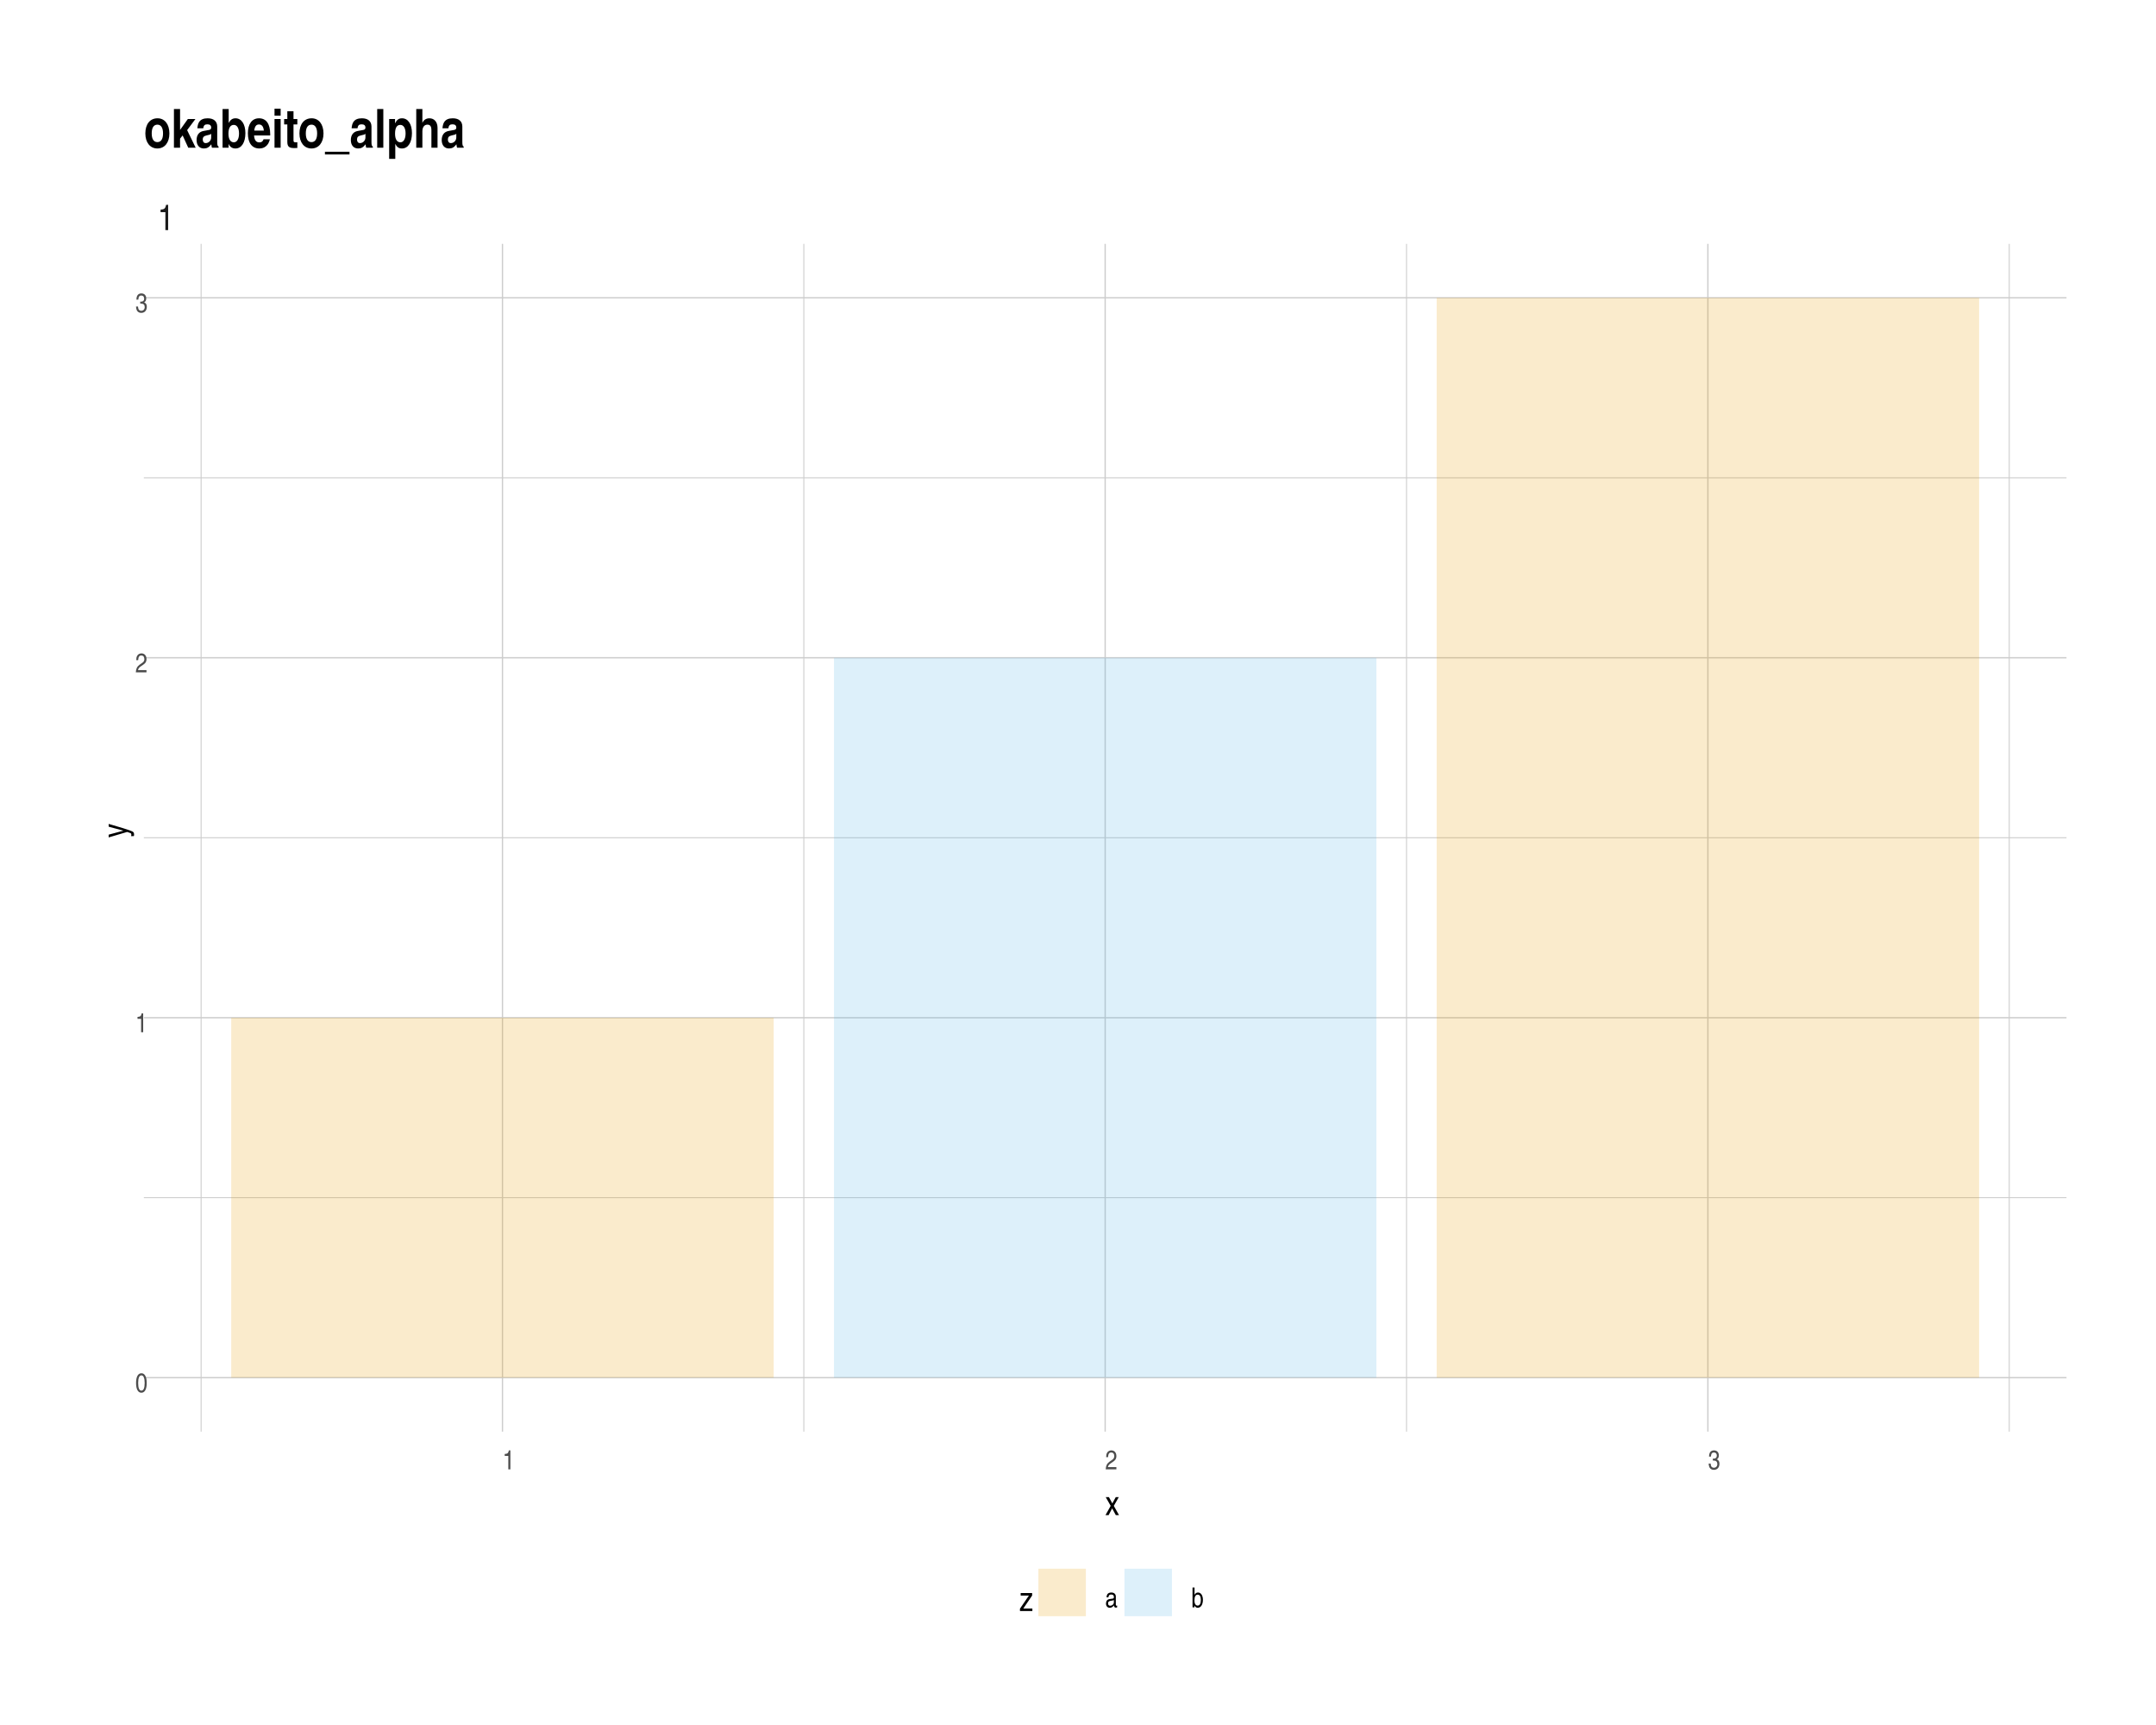
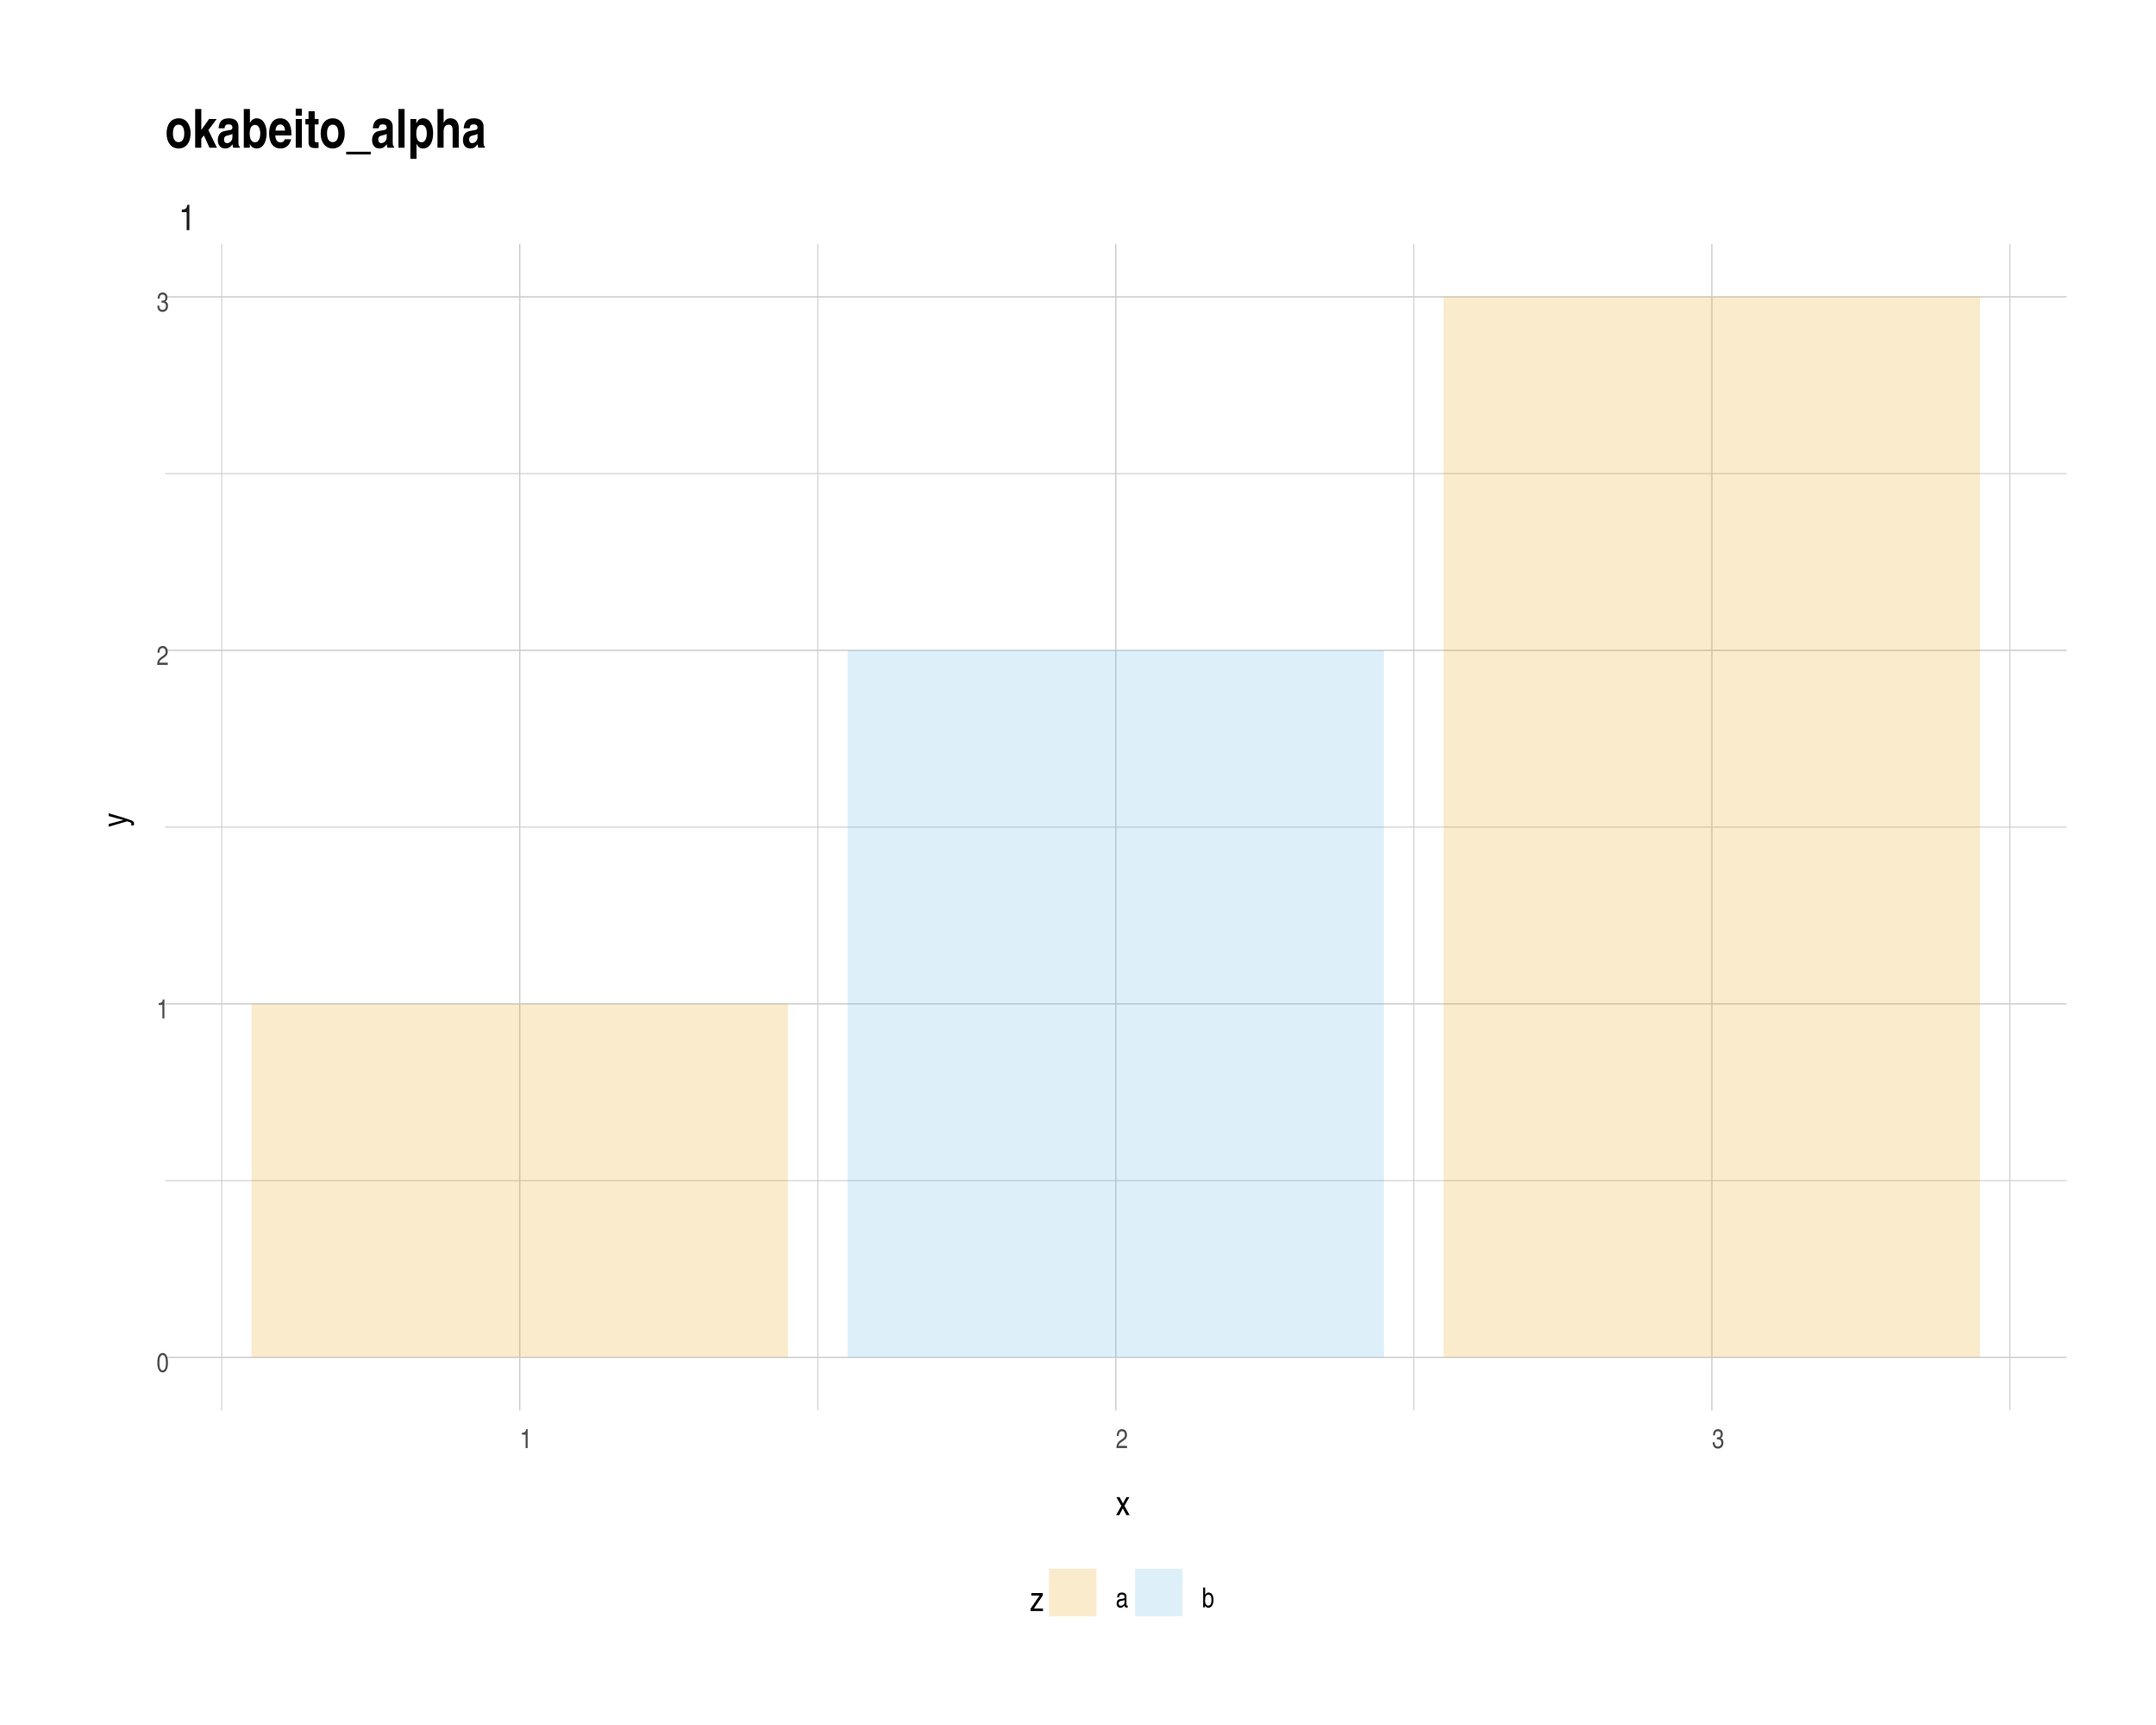
<svg xmlns="http://www.w3.org/2000/svg" viewBox="0 0 720.00 576.00">
  <defs>
    <style type="text/css">
    line, polyline, polygon, path, rect, circle {
      fill: none;
      stroke: #000000;
      stroke-linecap: round;
      stroke-linejoin: round;
      stroke-miterlimit: 10.00;
    }
  </style>
  </defs>
  <rect width="100%" height="100%" style="stroke: none; fill: #FFFFFF;" />
  <defs>
-     <clipPath id="cpNDguMDR8NjkwLjExfDQ3OC4wNXw4MS40Mg==">
-       <rect x="48.04" y="81.42" width="642.08" height="396.63" />
+     <clipPath id="cpNTUuMTN8NjkwLjExfDQ3MC45NXw4MS40Mg==">
+       <rect x="55.13" y="81.42" width="634.98" height="389.53" />
    </clipPath>
  </defs>
-   <polyline points="48.04,399.92 690.11,399.92 " style="stroke-width: 0.32; stroke: #CCCCCC; stroke-linecap: butt;" clip-path="url(#cpNDguMDR8NjkwLjExfDQ3OC4wNXw4MS40Mg==)" />
-   <polyline points="48.04,279.73 690.11,279.73 " style="stroke-width: 0.32; stroke: #CCCCCC; stroke-linecap: butt;" clip-path="url(#cpNDguMDR8NjkwLjExfDQ3OC4wNXw4MS40Mg==)" />
-   <polyline points="48.04,159.54 690.11,159.54 " style="stroke-width: 0.32; stroke: #CCCCCC; stroke-linecap: butt;" clip-path="url(#cpNDguMDR8NjkwLjExfDQ3OC4wNXw4MS40Mg==)" />
-   <polyline points="67.16,478.05 67.16,81.42 " style="stroke-width: 0.32; stroke: #CCCCCC; stroke-linecap: butt;" clip-path="url(#cpNDguMDR8NjkwLjExfDQ3OC4wNXw4MS40Mg==)" />
-   <polyline points="268.44,478.05 268.44,81.42 " style="stroke-width: 0.32; stroke: #CCCCCC; stroke-linecap: butt;" clip-path="url(#cpNDguMDR8NjkwLjExfDQ3OC4wNXw4MS40Mg==)" />
-   <polyline points="469.71,478.05 469.71,81.42 " style="stroke-width: 0.32; stroke: #CCCCCC; stroke-linecap: butt;" clip-path="url(#cpNDguMDR8NjkwLjExfDQ3OC4wNXw4MS40Mg==)" />
-   <polyline points="670.99,478.05 670.99,81.42 " style="stroke-width: 0.32; stroke: #CCCCCC; stroke-linecap: butt;" clip-path="url(#cpNDguMDR8NjkwLjExfDQ3OC4wNXw4MS40Mg==)" />
-   <polyline points="48.04,460.02 690.11,460.02 " style="stroke-width: 0.43; stroke: #CCCCCC; stroke-linecap: butt;" clip-path="url(#cpNDguMDR8NjkwLjExfDQ3OC4wNXw4MS40Mg==)" />
-   <polyline points="48.04,339.83 690.11,339.83 " style="stroke-width: 0.43; stroke: #CCCCCC; stroke-linecap: butt;" clip-path="url(#cpNDguMDR8NjkwLjExfDQ3OC4wNXw4MS40Mg==)" />
-   <polyline points="48.04,219.64 690.11,219.64 " style="stroke-width: 0.43; stroke: #CCCCCC; stroke-linecap: butt;" clip-path="url(#cpNDguMDR8NjkwLjExfDQ3OC4wNXw4MS40Mg==)" />
-   <polyline points="48.04,99.44 690.11,99.44 " style="stroke-width: 0.43; stroke: #CCCCCC; stroke-linecap: butt;" clip-path="url(#cpNDguMDR8NjkwLjExfDQ3OC4wNXw4MS40Mg==)" />
-   <polyline points="167.80,478.05 167.80,81.42 " style="stroke-width: 0.43; stroke: #CCCCCC; stroke-linecap: butt;" clip-path="url(#cpNDguMDR8NjkwLjExfDQ3OC4wNXw4MS40Mg==)" />
-   <polyline points="369.07,478.05 369.07,81.42 " style="stroke-width: 0.43; stroke: #CCCCCC; stroke-linecap: butt;" clip-path="url(#cpNDguMDR8NjkwLjExfDQ3OC4wNXw4MS40Mg==)" />
-   <polyline points="570.35,478.05 570.35,81.42 " style="stroke-width: 0.43; stroke: #CCCCCC; stroke-linecap: butt;" clip-path="url(#cpNDguMDR8NjkwLjExfDQ3OC4wNXw4MS40Mg==)" />
-   <rect x="77.22" y="339.83" width="181.15" height="120.19" style="stroke-width: 1.07; stroke: none; stroke-linecap: square; stroke-linejoin: miter; fill: #E69F00; fill-opacity: 0.20;" clip-path="url(#cpNDguMDR8NjkwLjExfDQ3OC4wNXw4MS40Mg==)" />
-   <rect x="278.50" y="219.64" width="181.15" height="240.38" style="stroke-width: 1.07; stroke: none; stroke-linecap: square; stroke-linejoin: miter; fill: #56B4E9; fill-opacity: 0.20;" clip-path="url(#cpNDguMDR8NjkwLjExfDQ3OC4wNXw4MS40Mg==)" />
-   <rect x="479.78" y="99.44" width="181.15" height="360.58" style="stroke-width: 1.07; stroke: none; stroke-linecap: square; stroke-linejoin: miter; fill: #E69F00; fill-opacity: 0.20;" clip-path="url(#cpNDguMDR8NjkwLjExfDQ3OC4wNXw4MS40Mg==)" />
+   <polyline points="55.13,394.22 690.11,394.22 " style="stroke-width: 0.32; stroke: #CCCCCC; stroke-linecap: butt;" clip-path="url(#cpNTUuMTN8NjkwLjExfDQ3MC45NXw4MS40Mg==)" />
+   <polyline points="55.13,276.18 690.11,276.18 " style="stroke-width: 0.32; stroke: #CCCCCC; stroke-linecap: butt;" clip-path="url(#cpNTUuMTN8NjkwLjExfDQ3MC45NXw4MS40Mg==)" />
+   <polyline points="55.13,158.14 690.11,158.14 " style="stroke-width: 0.32; stroke: #CCCCCC; stroke-linecap: butt;" clip-path="url(#cpNTUuMTN8NjkwLjExfDQ3MC45NXw4MS40Mg==)" />
+   <polyline points="74.04,470.95 74.04,81.42 " style="stroke-width: 0.32; stroke: #CCCCCC; stroke-linecap: butt;" clip-path="url(#cpNTUuMTN8NjkwLjExfDQ3MC45NXw4MS40Mg==)" />
+   <polyline points="273.10,470.95 273.10,81.42 " style="stroke-width: 0.32; stroke: #CCCCCC; stroke-linecap: butt;" clip-path="url(#cpNTUuMTN8NjkwLjExfDQ3MC45NXw4MS40Mg==)" />
+   <polyline points="472.15,470.95 472.15,81.42 " style="stroke-width: 0.32; stroke: #CCCCCC; stroke-linecap: butt;" clip-path="url(#cpNTUuMTN8NjkwLjExfDQ3MC45NXw4MS40Mg==)" />
+   <polyline points="671.20,470.95 671.20,81.42 " style="stroke-width: 0.32; stroke: #CCCCCC; stroke-linecap: butt;" clip-path="url(#cpNTUuMTN8NjkwLjExfDQ3MC45NXw4MS40Mg==)" />
+   <polyline points="55.13,453.24 690.11,453.24 " style="stroke-width: 0.43; stroke: #CCCCCC; stroke-linecap: butt;" clip-path="url(#cpNTUuMTN8NjkwLjExfDQ3MC45NXw4MS40Mg==)" />
+   <polyline points="55.13,335.20 690.11,335.20 " style="stroke-width: 0.43; stroke: #CCCCCC; stroke-linecap: butt;" clip-path="url(#cpNTUuMTN8NjkwLjExfDQ3MC45NXw4MS40Mg==)" />
+   <polyline points="55.13,217.16 690.11,217.16 " style="stroke-width: 0.43; stroke: #CCCCCC; stroke-linecap: butt;" clip-path="url(#cpNTUuMTN8NjkwLjExfDQ3MC45NXw4MS40Mg==)" />
+   <polyline points="55.13,99.12 690.11,99.12 " style="stroke-width: 0.43; stroke: #CCCCCC; stroke-linecap: butt;" clip-path="url(#cpNTUuMTN8NjkwLjExfDQ3MC45NXw4MS40Mg==)" />
+   <polyline points="173.57,470.95 173.57,81.42 " style="stroke-width: 0.43; stroke: #CCCCCC; stroke-linecap: butt;" clip-path="url(#cpNTUuMTN8NjkwLjExfDQ3MC45NXw4MS40Mg==)" />
+   <polyline points="372.62,470.95 372.62,81.42 " style="stroke-width: 0.43; stroke: #CCCCCC; stroke-linecap: butt;" clip-path="url(#cpNTUuMTN8NjkwLjExfDQ3MC45NXw4MS40Mg==)" />
+   <polyline points="571.68,470.95 571.68,81.42 " style="stroke-width: 0.43; stroke: #CCCCCC; stroke-linecap: butt;" clip-path="url(#cpNTUuMTN8NjkwLjExfDQ3MC45NXw4MS40Mg==)" />
+   <rect x="84.00" y="335.20" width="179.15" height="118.04" style="stroke-width: 1.07; stroke: none; stroke-linecap: square; stroke-linejoin: miter; fill: #E69F00; fill-opacity: 0.20;" clip-path="url(#cpNTUuMTN8NjkwLjExfDQ3MC45NXw4MS40Mg==)" />
+   <rect x="283.05" y="217.16" width="179.15" height="236.08" style="stroke-width: 1.07; stroke: none; stroke-linecap: square; stroke-linejoin: miter; fill: #56B4E9; fill-opacity: 0.20;" clip-path="url(#cpNTUuMTN8NjkwLjExfDQ3MC45NXw4MS40Mg==)" />
+   <rect x="482.10" y="99.12" width="179.15" height="354.12" style="stroke-width: 1.07; stroke: none; stroke-linecap: square; stroke-linejoin: miter; fill: #E69F00; fill-opacity: 0.20;" clip-path="url(#cpNTUuMTN8NjkwLjExfDQ3MC45NXw4MS40Mg==)" />
  <defs>
    <clipPath id="cpMC4wMHw3MjAuMDB8NTc2LjAwfDAuMDA=">
      <rect x="0.00" y="0.00" width="720.00" height="576.00" />
    </clipPath>
  </defs>
  <defs>
-     <clipPath id="cpNDguMDR8NjkwLjExfDgxLjQyfDU5LjI5">
-       <rect x="48.04" y="59.29" width="642.08" height="22.13" />
+     <clipPath id="cpNTUuMTN8NjkwLjExfDgxLjQyfDU5LjI5">
+       <rect x="55.13" y="59.29" width="634.98" height="22.13" />
    </clipPath>
  </defs>
-   <g clip-path="url(#cpNDguMDR8NjkwLjExfDgxLjQyfDU5LjI5)">
-     <text x="52.62" y="76.83" style="font-size: 12.00px; fill: #1A1A1A; font-family: Arial Narrow;" textLength="0.00px" lengthAdjust="spacingAndGlyphs">1</text>
+   <g clip-path="url(#cpNTUuMTN8NjkwLjExfDgxLjQyfDU5LjI5)">
+     <text x="59.72" y="76.83" style="font-size: 12.00px; fill: #1A1A1A; font-family: Arial Narrow;" textLength="0.00px" lengthAdjust="spacingAndGlyphs">1</text>
  </g>
  <defs>
    <clipPath id="cpMC4wMHw3MjAuMDB8NTc2LjAwfDAuMDA=">
      <rect x="0.00" y="0.00" width="720.00" height="576.00" />
    </clipPath>
  </defs>
  <g clip-path="url(#cpMC4wMHw3MjAuMDB8NTc2LjAwfDAuMDA=)">
-     <text x="167.80" y="490.63" style="font-size: 9.00px; fill: #4D4D4D; font-family: Arial Narrow;" textLength="0.00px" lengthAdjust="spacingAndGlyphs">1</text>
+     <text x="173.57" y="483.54" style="font-size: 9.00px; fill: #4D4D4D; font-family: Arial Narrow;" textLength="0.00px" lengthAdjust="spacingAndGlyphs">1</text>
  </g>
  <g clip-path="url(#cpMC4wMHw3MjAuMDB8NTc2LjAwfDAuMDA=)">
-     <text x="369.07" y="490.63" style="font-size: 9.00px; fill: #4D4D4D; font-family: Arial Narrow;" textLength="0.00px" lengthAdjust="spacingAndGlyphs">2</text>
+     <text x="372.62" y="483.54" style="font-size: 9.00px; fill: #4D4D4D; font-family: Arial Narrow;" textLength="0.00px" lengthAdjust="spacingAndGlyphs">2</text>
  </g>
  <g clip-path="url(#cpMC4wMHw3MjAuMDB8NTc2LjAwfDAuMDA=)">
-     <text x="570.35" y="490.63" style="font-size: 9.00px; fill: #4D4D4D; font-family: Arial Narrow;" textLength="0.00px" lengthAdjust="spacingAndGlyphs">3</text>
+     <text x="571.68" y="483.54" style="font-size: 9.00px; fill: #4D4D4D; font-family: Arial Narrow;" textLength="0.00px" lengthAdjust="spacingAndGlyphs">3</text>
  </g>
  <g clip-path="url(#cpMC4wMHw3MjAuMDB8NTc2LjAwfDAuMDA=)">
-     <text x="45.17" y="464.88" style="font-size: 9.00px; fill: #4D4D4D; font-family: Arial Narrow;" textLength="0.00px" lengthAdjust="spacingAndGlyphs">0</text>
+     <text x="52.27" y="458.10" style="font-size: 9.00px; fill: #4D4D4D; font-family: Arial Narrow;" textLength="0.00px" lengthAdjust="spacingAndGlyphs">0</text>
  </g>
  <g clip-path="url(#cpMC4wMHw3MjAuMDB8NTc2LjAwfDAuMDA=)">
-     <text x="45.17" y="344.69" style="font-size: 9.00px; fill: #4D4D4D; font-family: Arial Narrow;" textLength="0.00px" lengthAdjust="spacingAndGlyphs">1</text>
+     <text x="52.27" y="340.06" style="font-size: 9.00px; fill: #4D4D4D; font-family: Arial Narrow;" textLength="0.00px" lengthAdjust="spacingAndGlyphs">1</text>
  </g>
  <g clip-path="url(#cpMC4wMHw3MjAuMDB8NTc2LjAwfDAuMDA=)">
-     <text x="45.17" y="224.50" style="font-size: 9.00px; fill: #4D4D4D; font-family: Arial Narrow;" textLength="0.00px" lengthAdjust="spacingAndGlyphs">2</text>
+     <text x="52.27" y="222.02" style="font-size: 9.00px; fill: #4D4D4D; font-family: Arial Narrow;" textLength="0.00px" lengthAdjust="spacingAndGlyphs">2</text>
  </g>
  <g clip-path="url(#cpMC4wMHw3MjAuMDB8NTc2LjAwfDAuMDA=)">
-     <text x="45.17" y="104.30" style="font-size: 9.00px; fill: #4D4D4D; font-family: Arial Narrow;" textLength="0.00px" lengthAdjust="spacingAndGlyphs">3</text>
+     <text x="52.27" y="103.98" style="font-size: 9.00px; fill: #4D4D4D; font-family: Arial Narrow;" textLength="0.00px" lengthAdjust="spacingAndGlyphs">3</text>
  </g>
  <g clip-path="url(#cpMC4wMHw3MjAuMDB8NTc2LjAwfDAuMDA=)">
-     <text x="369.07" y="505.92" style="font-size: 11.50px; font-family: Arial Narrow;" textLength="0.00px" lengthAdjust="spacingAndGlyphs">x</text>
+     <text x="372.62" y="505.92" style="font-size: 11.50px; font-family: Arial Narrow;" textLength="0.00px" lengthAdjust="spacingAndGlyphs">x</text>
  </g>
  <g clip-path="url(#cpMC4wMHw3MjAuMDB8NTc2LjAwfDAuMDA=)">
-     <text transform="translate(42.31,279.73) rotate(-90)" style="font-size: 11.50px; font-family: Arial Narrow;" textLength="0.00px" lengthAdjust="spacingAndGlyphs">y</text>
+     <text transform="translate(42.31,276.18) rotate(-90)" style="font-size: 11.50px; font-family: Arial Narrow;" textLength="0.00px" lengthAdjust="spacingAndGlyphs">y</text>
  </g>
  <g clip-path="url(#cpMC4wMHw3MjAuMDB8NTc2LjAwfDAuMDA=)">
-     <text x="340.34" y="537.95" style="font-size: 11.50px; font-family: Arial Narrow;" textLength="0.00px" lengthAdjust="spacingAndGlyphs">z</text>
+     <text x="343.89" y="537.95" style="font-size: 11.50px; font-family: Arial Narrow;" textLength="0.00px" lengthAdjust="spacingAndGlyphs">z</text>
  </g>
-   <rect x="346.77" y="523.81" width="15.86" height="15.86" style="stroke-width: 1.07; stroke: none; stroke-linecap: square; stroke-linejoin: miter; fill: #E69F00; fill-opacity: 0.20;" clip-path="url(#cpMC4wMHw3MjAuMDB8NTc2LjAwfDAuMDA=)" />
-   <rect x="375.51" y="523.81" width="15.86" height="15.86" style="stroke-width: 1.07; stroke: none; stroke-linecap: square; stroke-linejoin: miter; fill: #56B4E9; fill-opacity: 0.20;" clip-path="url(#cpMC4wMHw3MjAuMDB8NTc2LjAwfDAuMDA=)" />
+   <rect x="350.32" y="523.81" width="15.86" height="15.86" style="stroke-width: 1.07; stroke: none; stroke-linecap: square; stroke-linejoin: miter; fill: #E69F00; fill-opacity: 0.20;" clip-path="url(#cpMC4wMHw3MjAuMDB8NTc2LjAwfDAuMDA=)" />
+   <rect x="379.06" y="523.81" width="15.86" height="15.86" style="stroke-width: 1.07; stroke: none; stroke-linecap: square; stroke-linejoin: miter; fill: #56B4E9; fill-opacity: 0.20;" clip-path="url(#cpMC4wMHw3MjAuMDB8NTc2LjAwfDAuMDA=)" />
  <g clip-path="url(#cpMC4wMHw3MjAuMDB8NTc2LjAwfDAuMDA=)">
-     <text x="369.07" y="536.71" style="font-size: 9.20px; font-family: Arial Narrow;" textLength="0.00px" lengthAdjust="spacingAndGlyphs">a</text>
+     <text x="372.62" y="536.71" style="font-size: 9.20px; font-family: Arial Narrow;" textLength="0.00px" lengthAdjust="spacingAndGlyphs">a</text>
  </g>
  <g clip-path="url(#cpMC4wMHw3MjAuMDB8NTc2LjAwfDAuMDA=)">
-     <text x="397.81" y="536.71" style="font-size: 9.20px; font-family: Arial Narrow;" textLength="0.00px" lengthAdjust="spacingAndGlyphs">b</text>
+     <text x="401.36" y="536.71" style="font-size: 9.20px; font-family: Arial Narrow;" textLength="0.00px" lengthAdjust="spacingAndGlyphs">b</text>
  </g>
  <g clip-path="url(#cpMC4wMHw3MjAuMDB8NTc2LjAwfDAuMDA=)">
-     <text x="48.04" y="49.33" style="font-size: 18.00px; font-weight: bold; font-family: Arial Narrow;" textLength="0.00px" lengthAdjust="spacingAndGlyphs">okabeito_alpha</text>
+     <text x="55.13" y="49.33" style="font-size: 18.00px; font-weight: bold; font-family: Arial Narrow;" textLength="0.00px" lengthAdjust="spacingAndGlyphs">okabeito_alpha</text>
  </g>
</svg>
